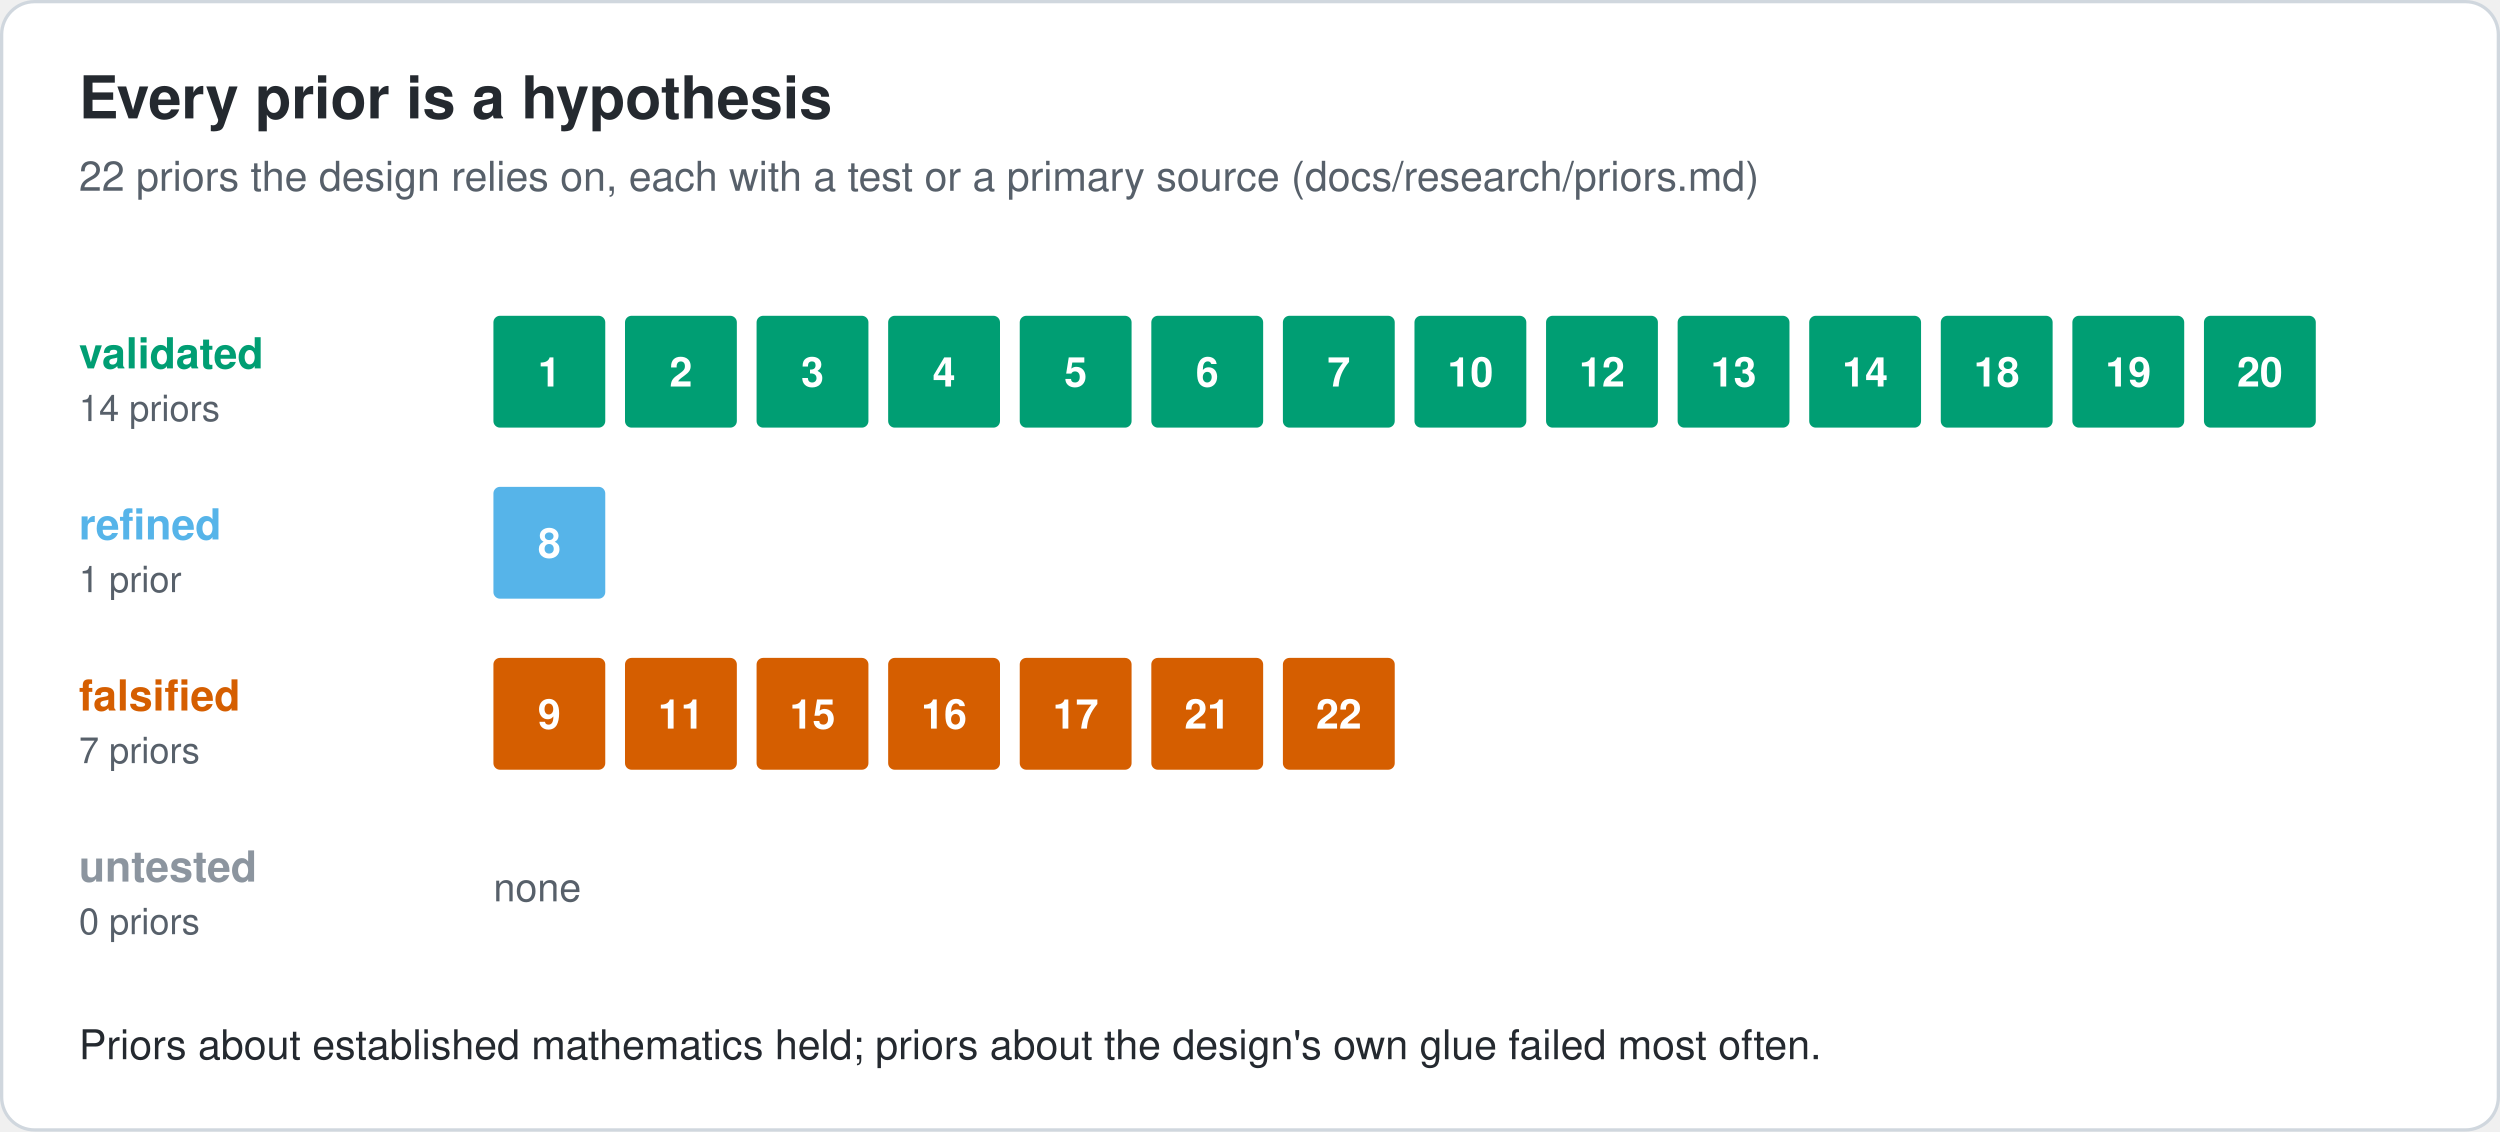
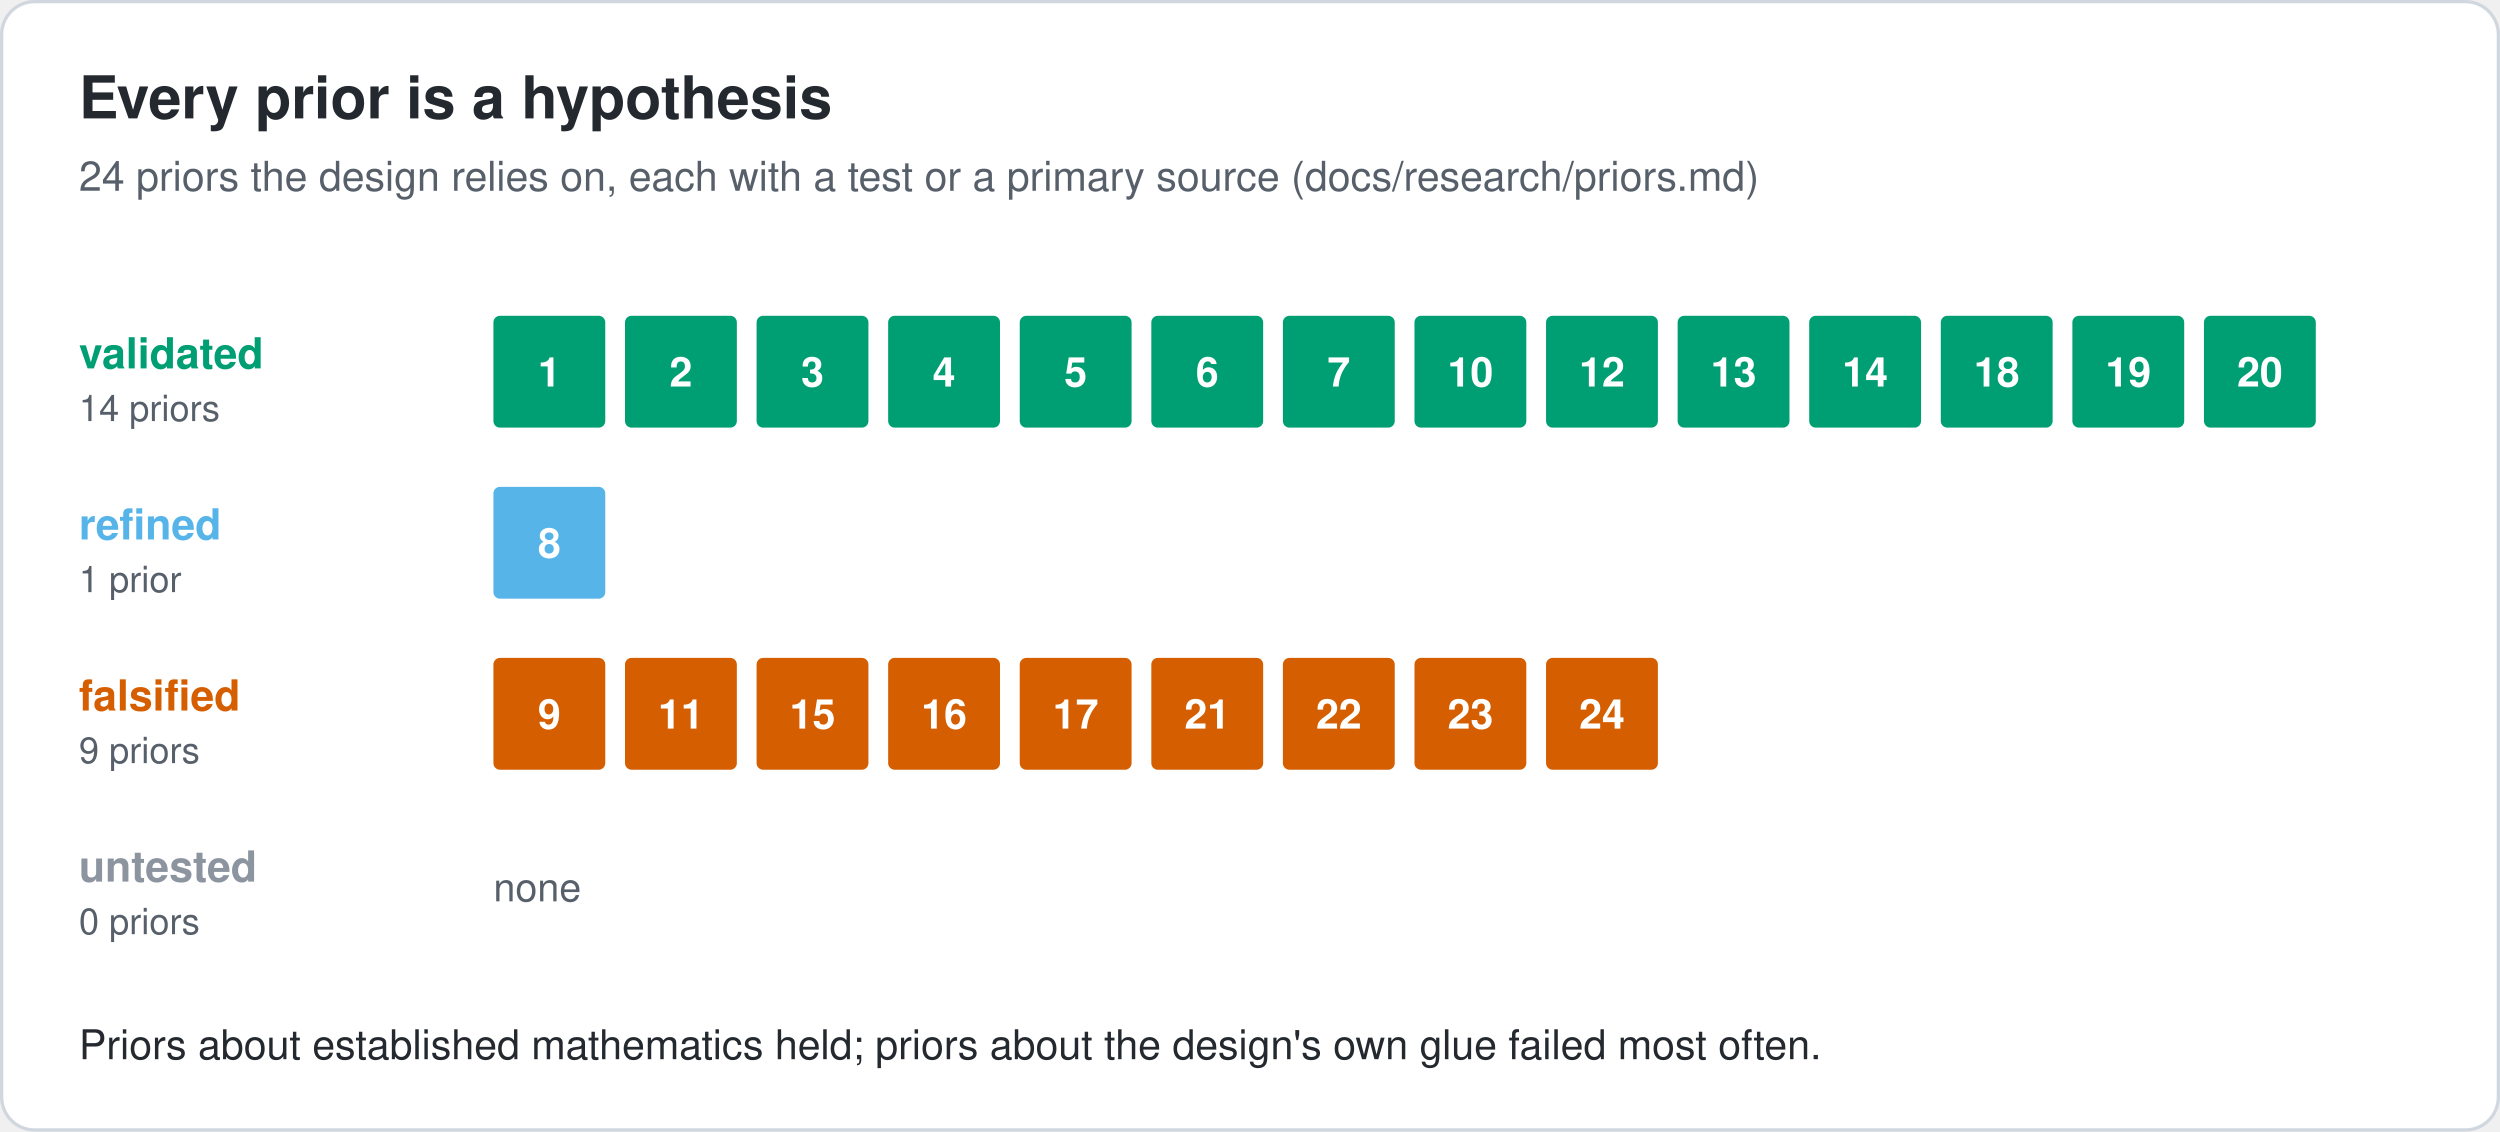
<svg xmlns="http://www.w3.org/2000/svg" width="760" height="344" viewBox="0 0 760 344" font-family="-apple-system, BlinkMacSystemFont, 'Segoe UI', Helvetica, Arial, sans-serif" role="img">
  <rect x="0.5" y="0.5" width="759" height="343" rx="10" fill="#ffffff" stroke="#d0d7de" />
  <text x="24" y="36" font-size="18" fill="#24292f" font-weight="600">Every prior is a hypothesis</text>
-   <text x="24" y="58" font-size="12.5" fill="#57606a">22 priors the design relies on, each with a test or a primary source (docs/research/priors.md)</text>
+   <text x="24" y="58" font-size="12.5" fill="#57606a">24 priors the design relies on, each with a test or a primary source (docs/research/priors.md)</text>
  <text x="24" y="112" font-size="13" fill="#009E73" font-weight="600">validated</text>
  <text x="24" y="128" font-size="11" fill="#57606a">14 priors</text>
  <rect x="150" y="96" width="34" height="34" rx="2" fill="#009E73" />
  <text x="167" y="117.5" font-size="12.5" fill="#ffffff" text-anchor="middle" font-weight="600">1</text>
  <rect x="190" y="96" width="34" height="34" rx="2" fill="#009E73" />
  <text x="207" y="117.5" font-size="12.5" fill="#ffffff" text-anchor="middle" font-weight="600">2</text>
  <rect x="230" y="96" width="34" height="34" rx="2" fill="#009E73" />
  <text x="247" y="117.5" font-size="12.5" fill="#ffffff" text-anchor="middle" font-weight="600">3</text>
  <rect x="270" y="96" width="34" height="34" rx="2" fill="#009E73" />
  <text x="287" y="117.5" font-size="12.5" fill="#ffffff" text-anchor="middle" font-weight="600">4</text>
  <rect x="310" y="96" width="34" height="34" rx="2" fill="#009E73" />
  <text x="327" y="117.5" font-size="12.5" fill="#ffffff" text-anchor="middle" font-weight="600">5</text>
  <rect x="350" y="96" width="34" height="34" rx="2" fill="#009E73" />
  <text x="367" y="117.5" font-size="12.5" fill="#ffffff" text-anchor="middle" font-weight="600">6</text>
  <rect x="390" y="96" width="34" height="34" rx="2" fill="#009E73" />
  <text x="407" y="117.5" font-size="12.5" fill="#ffffff" text-anchor="middle" font-weight="600">7</text>
  <rect x="430" y="96" width="34" height="34" rx="2" fill="#009E73" />
  <text x="447" y="117.5" font-size="12.5" fill="#ffffff" text-anchor="middle" font-weight="600">10</text>
  <rect x="470" y="96" width="34" height="34" rx="2" fill="#009E73" />
  <text x="487" y="117.5" font-size="12.5" fill="#ffffff" text-anchor="middle" font-weight="600">12</text>
  <rect x="510" y="96" width="34" height="34" rx="2" fill="#009E73" />
  <text x="527" y="117.5" font-size="12.5" fill="#ffffff" text-anchor="middle" font-weight="600">13</text>
  <rect x="550" y="96" width="34" height="34" rx="2" fill="#009E73" />
  <text x="567" y="117.5" font-size="12.5" fill="#ffffff" text-anchor="middle" font-weight="600">14</text>
  <rect x="590" y="96" width="34" height="34" rx="2" fill="#009E73" />
  <text x="607" y="117.5" font-size="12.5" fill="#ffffff" text-anchor="middle" font-weight="600">18</text>
  <rect x="630" y="96" width="34" height="34" rx="2" fill="#009E73" />
  <text x="647" y="117.5" font-size="12.5" fill="#ffffff" text-anchor="middle" font-weight="600">19</text>
  <rect x="670" y="96" width="34" height="34" rx="2" fill="#009E73" />
  <text x="687" y="117.5" font-size="12.5" fill="#ffffff" text-anchor="middle" font-weight="600">20</text>
  <text x="24" y="164" font-size="13" fill="#56B4E9" font-weight="600">refined</text>
  <text x="24" y="180" font-size="11" fill="#57606a">1 prior</text>
  <rect x="150" y="148" width="34" height="34" rx="2" fill="#56B4E9" />
  <text x="167" y="169.5" font-size="12.5" fill="#ffffff" text-anchor="middle" font-weight="600">8</text>
  <text x="24" y="216" font-size="13" fill="#D55E00" font-weight="600">falsified</text>
-   <text x="24" y="232" font-size="11" fill="#57606a">7 priors</text>
+   <text x="24" y="232" font-size="11" fill="#57606a">9 priors</text>
  <rect x="150" y="200" width="34" height="34" rx="2" fill="#D55E00" />
  <text x="167" y="221.5" font-size="12.5" fill="#ffffff" text-anchor="middle" font-weight="600">9</text>
  <rect x="190" y="200" width="34" height="34" rx="2" fill="#D55E00" />
  <text x="207" y="221.5" font-size="12.5" fill="#ffffff" text-anchor="middle" font-weight="600">11</text>
  <rect x="230" y="200" width="34" height="34" rx="2" fill="#D55E00" />
  <text x="247" y="221.5" font-size="12.5" fill="#ffffff" text-anchor="middle" font-weight="600">15</text>
  <rect x="270" y="200" width="34" height="34" rx="2" fill="#D55E00" />
  <text x="287" y="221.5" font-size="12.5" fill="#ffffff" text-anchor="middle" font-weight="600">16</text>
  <rect x="310" y="200" width="34" height="34" rx="2" fill="#D55E00" />
  <text x="327" y="221.5" font-size="12.5" fill="#ffffff" text-anchor="middle" font-weight="600">17</text>
  <rect x="350" y="200" width="34" height="34" rx="2" fill="#D55E00" />
  <text x="367" y="221.5" font-size="12.5" fill="#ffffff" text-anchor="middle" font-weight="600">21</text>
  <rect x="390" y="200" width="34" height="34" rx="2" fill="#D55E00" />
  <text x="407" y="221.5" font-size="12.5" fill="#ffffff" text-anchor="middle" font-weight="600">22</text>
+   <rect x="430" y="200" width="34" height="34" rx="2" fill="#D55E00" />
+   <text x="447" y="221.5" font-size="12.5" fill="#ffffff" text-anchor="middle" font-weight="600">23</text>
+   <rect x="470" y="200" width="34" height="34" rx="2" fill="#D55E00" />
+   <text x="487" y="221.5" font-size="12.5" fill="#ffffff" text-anchor="middle" font-weight="600">24</text>
  <text x="24" y="268" font-size="13" fill="#8c959f" font-weight="600">untested</text>
  <text x="24" y="284" font-size="11" fill="#57606a">0 priors</text>
  <text x="150" y="274" font-size="12" fill="#57606a">none</text>
  <text x="24" y="322" font-size="12.5" fill="#24292f">Priors about established mathematics held; priors about the design's own glue failed most often.</text>
</svg>
